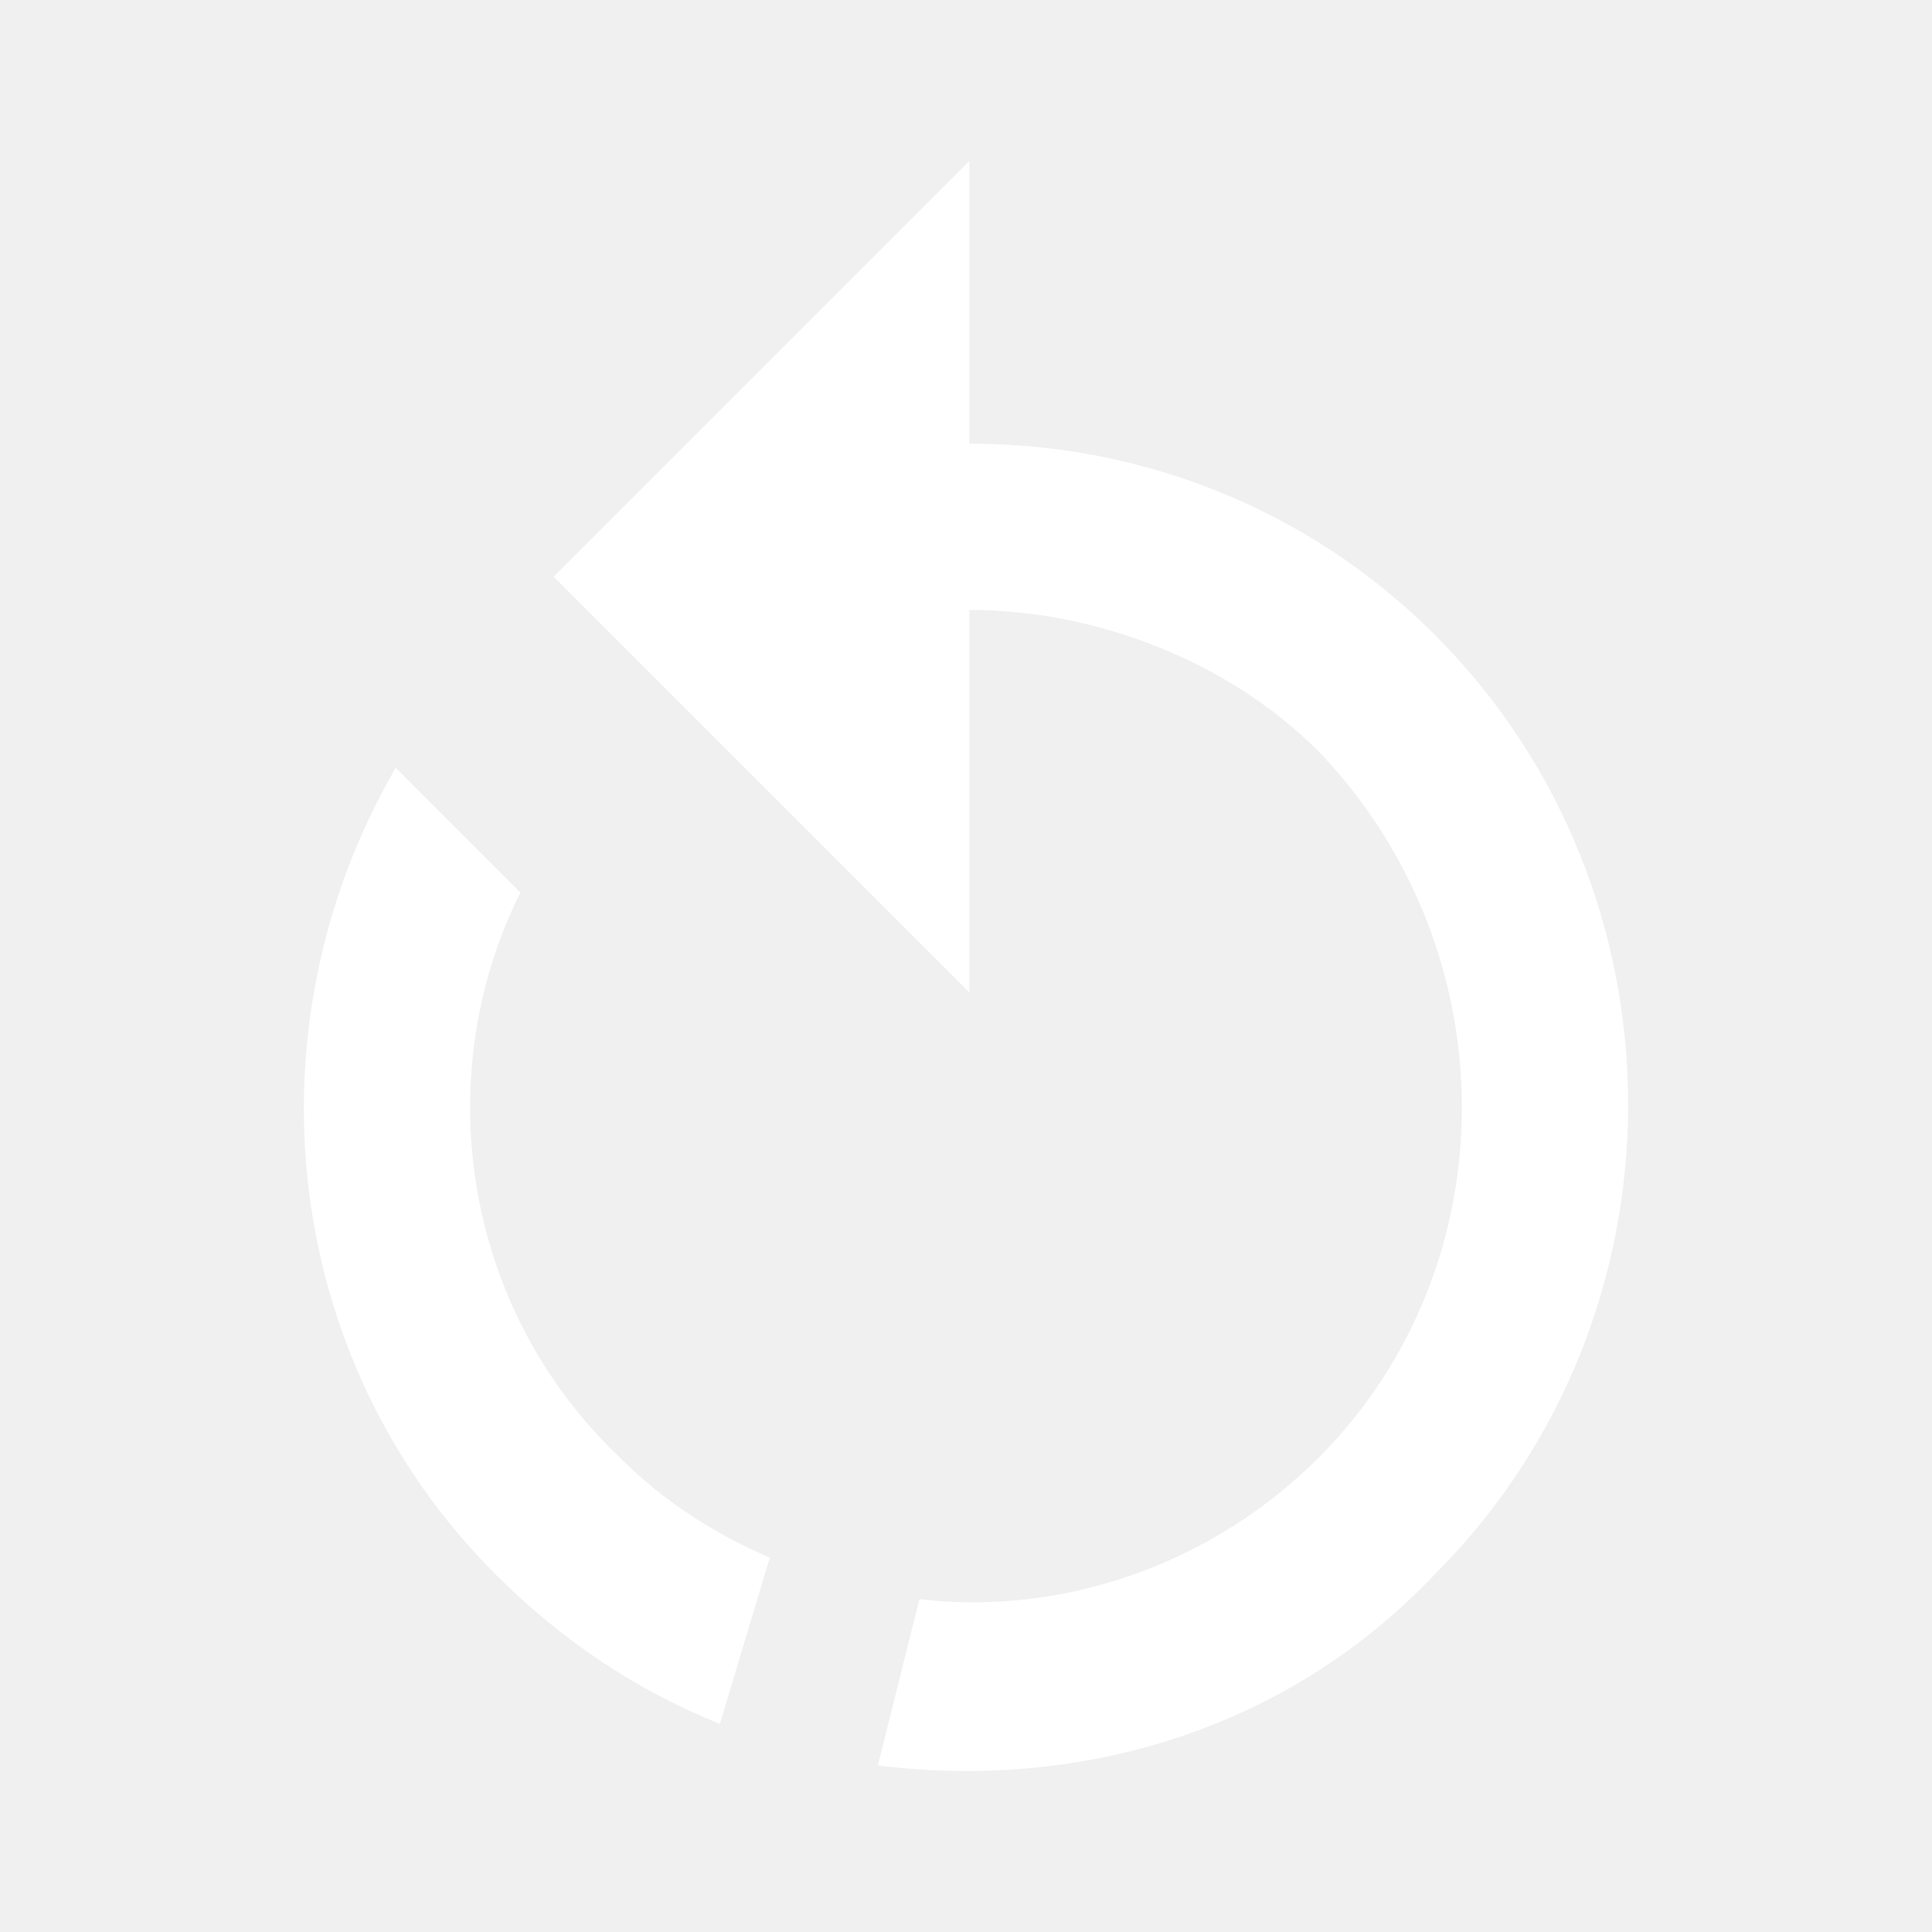
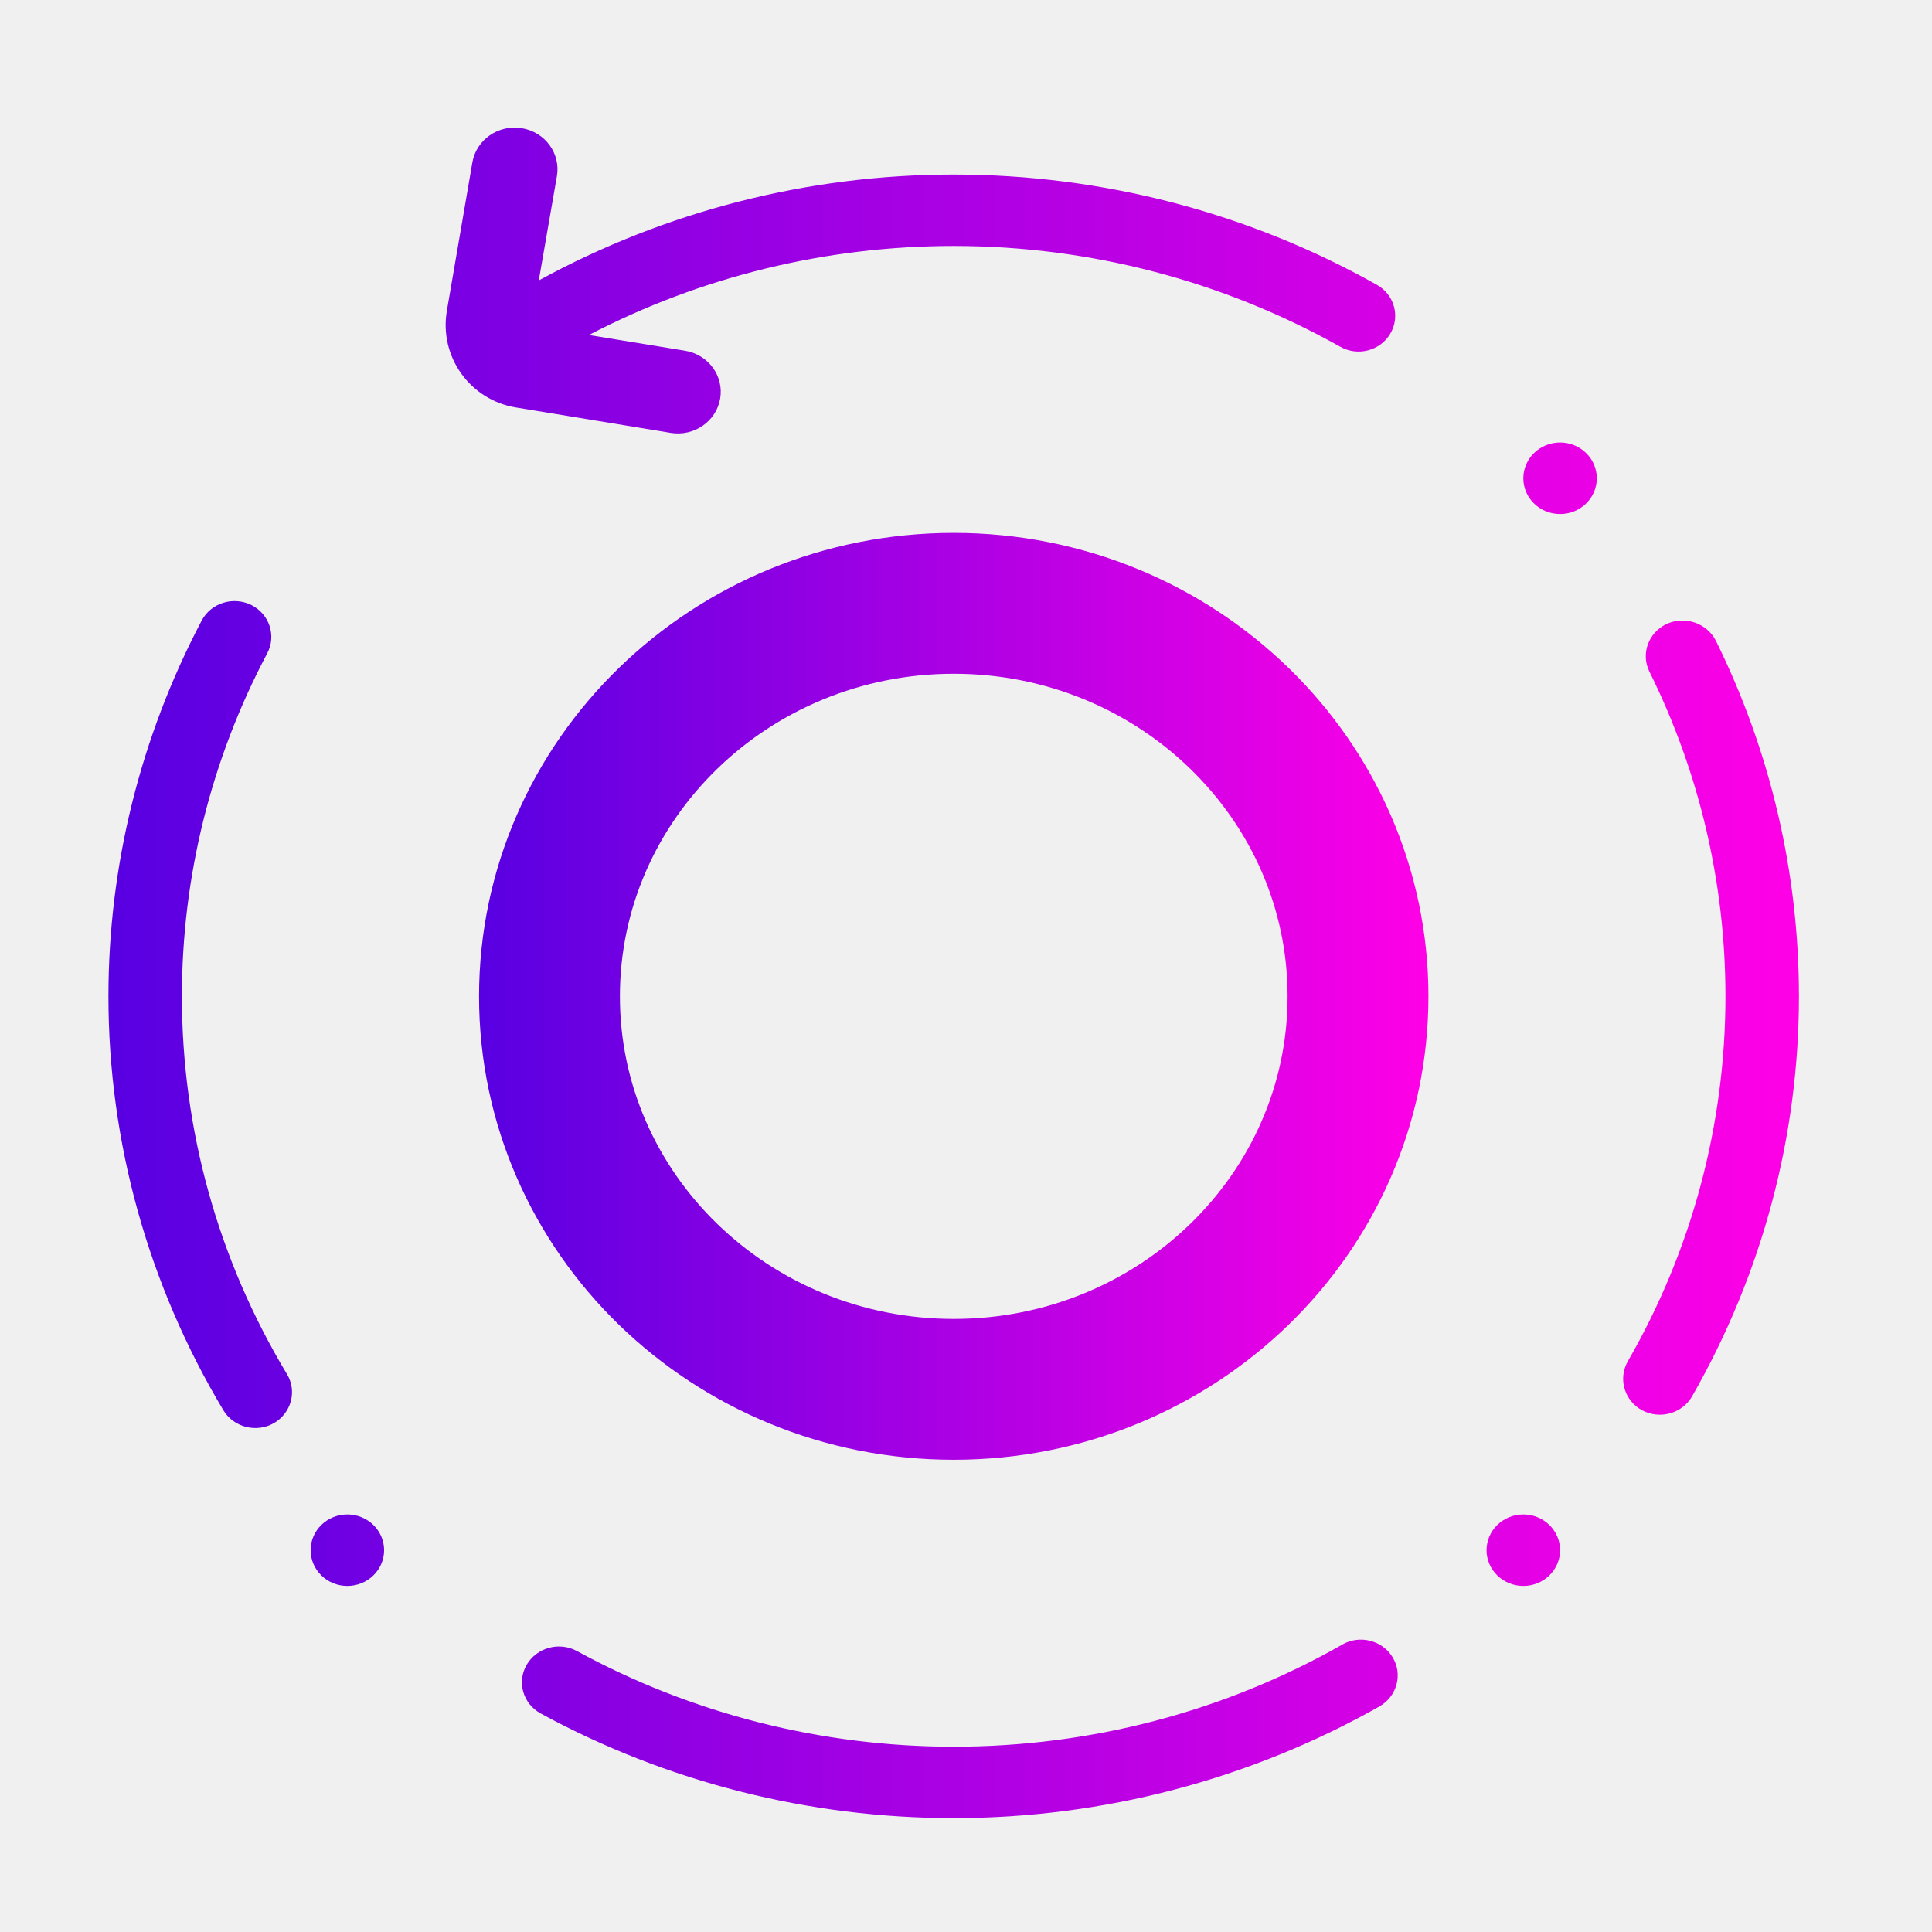
- <svg xmlns="http://www.w3.org/2000/svg" version="1.1" width="240" height="240" viewBox="0 0 240 240" id="svg4">
-   <defs id="defs8" />
-   <path d="m 120.411,55.112 c 21.687,0 42.34,8.262 57.831,23.752 32.013,32.013 32.013,84.681 0,116.694 -18.588,19.621 -44.406,26.85 -69.19,23.752 l 5.163,-20.654 c 17.556,2.065 36.144,-4.131 49.569,-17.556 23.752,-23.752 23.752,-62.994 0,-87.779 C 152.424,81.962 135.901,75.765 120.411,75.765 V 123.269 L 68.776,71.635 120.411,20 V 55.112 M 61.547,195.558 C 34.697,168.708 30.566,127.4 49.155,95.387 l 15.49,15.49 c -11.36,22.719 -7.229,51.635 12.392,70.223 5.163,5.163 11.36,9.294 18.588,12.392 l -6.196,20.654 C 79.103,210.016 69.809,203.819 61.547,195.558 Z" id="path2" style="fill:#ffffff;stroke-width:10.327" />
+ <svg xmlns="http://www.w3.org/2000/svg" height="32" width="32" viewBox="0 0 32 32" id="svg2" version="1.1">
+   <defs id="defs3051">
+     <style id="current-color-scheme" type="text/css">
+       .ColorScheme-Text {
+         color:#C3C7D1;
+       }
+       .ColorScheme-Background {
+         color:#ffffff;
+       }
+       .ColorScheme-Highlight {
+         color:#009bff;
+       }
+       .ColorScheme-ViewText {
+         color:#C3C7D1;
+       }
+       .ColorScheme-ViewBackground {
+         color:#ffffff;
+       }
+       .ColorScheme-ViewHover {
+         color:#2dacff;
+       }
+       .ColorScheme-ViewFocus{
+         color:#009bff;
+       }
+       .ColorScheme-ButtonText {
+         color:#C3C7D1;
+       }
+       .ColorScheme-ButtonBackground {
+         color:#ffffff;
+       }
+       .ColorScheme-ButtonHover {
+         color:#2dacff;
+       }
+       .ColorScheme-ButtonFocus{
+         color:#009bff;
+       }
+       </style>
+     <linearGradient y2="81.677" x2="98.058" y1="81.677" x1="84.74" id="_lgradient_30" gradientTransform="matrix(1.180723,0,0,1.152802,-92.12052,-77.65512)" gradientUnits="userSpaceOnUse">
+       <stop id="stop9" style="stop-color:rgb(88,0,226)" stop-opacity="1" offset="0%" />
+       <stop id="stop11" style="stop-color:rgb(255,0,230)" stop-opacity="1" offset="100%" />
+     </linearGradient>
+     <linearGradient gradientUnits="userSpaceOnUse" gradientTransform="matrix(28,0,0,28.00059,1.79615,2.112737)" y2="0.5" x2="1" y1="0.5" x1="0" id="_lgradient_31">
+       <stop id="stop16" style="stop-color:rgb(88,0,226)" stop-opacity="1" offset="0%" />
+       <stop id="stop18" style="stop-color:rgb(255,0,230)" stop-opacity="1" offset="100%" />
+     </linearGradient>
+     <linearGradient y2="85.543" x2="69.546" y1="85.543" x1="60.001" id="_lgradient_47" gradientTransform="matrix(1.348293,0,0,1.318539,-76.66505,-102.1492)" gradientUnits="userSpaceOnUse">
+       <stop id="stop27" style="stop-color:rgb(88,0,226)" stop-opacity="1" offset="0%" />
+       <stop id="stop29" style="stop-color:rgb(255,0,230)" stop-opacity="1" offset="100%" />
+     </linearGradient>
+     <linearGradient gradientUnits="userSpaceOnUse" gradientTransform="matrix(21.33333,0,0,21.33333,0.0016241,-0.3211577)" y2="0.5" x2="1" y1="0.5" x1="0" id="_lgradient_48">
+       <stop id="stop34" style="stop-color:rgb(88,0,226)" stop-opacity="1" offset="0%" />
+       <stop id="stop36" style="stop-color:rgb(255,0,230)" stop-opacity="1" offset="100%" />
+     </linearGradient>
+     <linearGradient gradientUnits="userSpaceOnUse" gradientTransform="matrix(18.26138,0,0,18.26138,6.836014,6.856535)" y2="0.5" x2="1" y1="0.5" x1="0" id="_lgradient_55">
+       <stop id="stop107" style="stop-color:rgb(255,153,102)" stop-opacity="1" offset="0%" />
+       <stop id="stop109" style="stop-color:rgb(255,94,98)" stop-opacity="1" offset="98.261%" />
+     </linearGradient>
+     <linearGradient y2="79.5" x2="46.228" y1="79.5" x1="28.772" id="_lgradient_56" gradientUnits="userSpaceOnUse" gradientTransform="matrix(1.076923,0,0,1.076923,-24.41844,-69.6287)">
+       <stop id="stop112" style="stop-color:rgb(255,153,102)" stop-opacity="1" offset="0%" />
+       <stop id="stop114" style="stop-color:rgb(255,94,98)" stop-opacity="1" offset="98.261%" />
+     </linearGradient>
+     <linearGradient gradientUnits="userSpaceOnUse" gradientTransform="matrix(28,0,0,28,1.966163,1.986688)" y2="0.5" x2="1" y1="0.5" x1="0" id="_lgradient_57">
+       <stop id="stop119" style="stop-color:rgb(255,153,102)" stop-opacity="1" offset="0%" />
+       <stop id="stop121" style="stop-color:rgb(255,94,98)" stop-opacity="1" offset="98.261%" />
+     </linearGradient>
+     <linearGradient gradientUnits="userSpaceOnUse" gradientTransform="matrix(14.60989,0,0,14.12891,3.359762,4.07273)" y2="0.5" x2="1" y1="0.5" x1="0" id="_lgradient_58">
+       <stop id="stop130" style="stop-color:rgb(255,153,102)" stop-opacity="1" offset="0%" />
+       <stop id="stop132" style="stop-color:rgb(255,94,98)" stop-opacity="1" offset="98.261%" />
+     </linearGradient>
+     <linearGradient y2="85.5" x2="17.62" y1="85.5" x1="5.38" id="_lgradient_59" gradientUnits="userSpaceOnUse" gradientTransform="matrix(1.24456,0,0,1.203587,-3.647108,-91.76891)">
+       <stop id="stop135" style="stop-color:rgb(255,153,102)" stop-opacity="1" offset="0%" />
+       <stop id="stop137" style="stop-color:rgb(255,94,98)" stop-opacity="1" offset="98.261%" />
+     </linearGradient>
+     <linearGradient gradientUnits="userSpaceOnUse" gradientTransform="matrix(22.40207,0,0,21.66457,-0.5357089,0.3055015)" y2="0.5" x2="1" y1="0.5" x1="0" id="_lgradient_60">
+       <stop id="stop142" style="stop-color:rgb(255,153,102)" stop-opacity="1" offset="0%" />
+       <stop id="stop144" style="stop-color:rgb(255,94,98)" stop-opacity="1" offset="98.261%" />
+     </linearGradient>
+     <linearGradient gradientUnits="userSpaceOnUse" gradientTransform="matrix(28,0,0,28,1.808743,2.115154)" y2="0.5" x2="1" y1="0.5" x1="0" id="_lgradient_14">
+       <stop id="stop147" style="stop-color:rgb(0,255,169)" stop-opacity="1" offset="0%" />
+       <stop id="stop149" style="stop-color:rgb(240,116,179)" stop-opacity="1" offset="100%" />
+     </linearGradient>
+     <linearGradient gradientUnits="userSpaceOnUse" gradientTransform="matrix(-21.95152,0,0,21.61011,21.87215,0.163323)" y2="0.5" x2="1" y1="0.5" x1="0" id="_lgradient_15">
+       <stop id="stop158" style="stop-color:rgb(0,255,169)" stop-opacity="1" offset="0%" />
+       <stop id="stop160" style="stop-color:rgb(240,116,179)" stop-opacity="1" offset="100%" />
+     </linearGradient>
+     <linearGradient gradientUnits="userSpaceOnUse" gradientTransform="matrix(28,0,0,28,1.82015,1.745218)" y2="0.5" x2="1" y1="0.5" x1="0" id="_lgradient_12">
+       <stop id="stop125" style="stop-color:rgb(255,224,49)" stop-opacity="1" offset="0%" />
+       <stop id="stop127" style="stop-color:rgb(250,0,117)" stop-opacity="1" offset="100%" />
+     </linearGradient>
+     <linearGradient gradientUnits="userSpaceOnUse" gradientTransform="matrix(21.90773,0,0,21.34443,0.281331,0.622092)" y2="0.5" x2="1" y1="0.5" x1="0" id="_lgradient_13">
+       <stop id="stop136" style="stop-color:rgb(255,224,49)" stop-opacity="1" offset="0%" />
+       <stop id="stop138" style="stop-color:rgb(250,0,117)" stop-opacity="1" offset="100%" />
+     </linearGradient>
+     <linearGradient gradientUnits="userSpaceOnUse" gradientTransform="matrix(28,0,0,28,1.989041,2.034473)" y2="0.5" x2="1" y1="0.5" x1="0" id="_lgradient_4">
+       <stop id="stop57" style="stop-color:rgb(67,233,123)" stop-opacity="1" offset="0%" />
+       <stop id="stop59" style="stop-color:rgb(56,249,215)" stop-opacity="1" offset="97.826%" />
+     </linearGradient>
+     <linearGradient gradientUnits="userSpaceOnUse" gradientTransform="matrix(21.52863,0,0,21.41482,0.345,0.301332)" y2="0.5" x2="1" y1="0.5" x1="0" id="_lgradient_5">
+       <stop id="stop68" style="stop-color:rgb(67,233,123)" stop-opacity="1" offset="0%" />
+       <stop id="stop70" style="stop-color:rgb(56,249,215)" stop-opacity="1" offset="97.826%" />
+     </linearGradient>
+   </defs>
+   <g id="system-reboot" style="clip-rule:evenodd;fill-rule:evenodd;stroke-linejoin:round;stroke-miterlimit:1.414">
+     <rect style="fill:#ffdfff;fill-opacity:0;stroke-width:0.798" id="rect817" width="32" height="32" x="0" y="0" />
+     <path style="isolation:isolate;vector-effect:non-scaling-stroke;fill:none;stroke:url(#_lgradient_30);stroke-width:2.333;stroke-linecap:square;stroke-linejoin:miter;stroke-miterlimit:3" id="path14" stroke-miterlimit="3" d="m 9.101,16.503 c 0,-3.593 3,-6.51 6.696,-6.51 3.696,0 6.696,2.917 6.696,6.51 0,3.592 -2.999,6.509 -6.696,6.509 -3.696,0 -6.696,-2.917 -6.696,-6.509 z" />
+     <path style="isolation:isolate;fill:url(#_lgradient_31);fill-rule:evenodd;stroke-width:1.167" id="path21" d="m 9.754,5.549 v 0 c 1.856,-0.968 3.932,-1.475 6.042,-1.475 2.246,0 4.455,0.575 6.404,1.67 v 0 c 0.288,0.163 0.659,0.067 0.827,-0.216 v 0 c 0.168,-0.282 0.07,-0.645 -0.219,-0.809 v 0 C 20.677,3.519 18.255,2.891 15.796,2.891 c -2.408,0 -4.774,0.606 -6.872,1.754 L 9.224,2.918 v 0 c 0.065,-0.376 -0.196,-0.732 -0.582,-0.795 v 0 c -0.386,-0.064 -0.752,0.19 -0.818,0.566 v 0 L 7.402,5.145 c -0.131,0.76 0.38,1.478 1.142,1.604 l 2.566,0.421 v 0 c 0.386,0.063 0.752,-0.19 0.818,-0.566 v 0 C 11.993,6.229 11.733,5.872 11.345,5.809 v 0 z M 4.755,22.763 v 0 c 0.168,0.281 0.069,0.643 -0.219,0.809 v 0 c -0.289,0.165 -0.663,0.07 -0.834,-0.21 v 0 C 2.453,21.278 1.796,18.911 1.796,16.503 c 0,-2.167 0.53,-4.297 1.546,-6.227 v 0 c 0.155,-0.291 0.523,-0.404 0.823,-0.254 v 0 c 0.299,0.151 0.415,0.509 0.261,0.799 v 0 c -0.931,1.758 -1.413,3.704 -1.413,5.682 0,2.202 0.597,4.361 1.742,6.26 z m 17.481,4.474 v 0 c 0.289,-0.163 0.661,-0.068 0.831,0.214 v 0 c 0.17,0.28 0.073,0.644 -0.216,0.811 v 0 c -2.143,1.212 -4.578,1.852 -7.055,1.852 -2.392,0 -4.754,-0.597 -6.841,-1.734 v 0 C 8.662,28.22 8.558,27.859 8.723,27.575 v 0 c 0.165,-0.284 0.535,-0.387 0.828,-0.231 v 0 c 1.905,1.042 4.06,1.587 6.245,1.587 2.264,0 4.486,-0.58 6.44,-1.693 z m 5.083,-16.114 v 0 c -0.145,-0.294 -0.016,-0.646 0.286,-0.788 v 0 c 0.302,-0.14 0.667,-0.015 0.816,0.279 v 0 c 0.906,1.834 1.375,3.847 1.375,5.888 0,2.319 -0.609,4.598 -1.771,6.628 v 0 c -0.165,0.284 -0.535,0.386 -0.828,0.228 v 0 c -0.292,-0.159 -0.399,-0.52 -0.237,-0.807 v 0 c 1.065,-1.847 1.619,-3.929 1.619,-6.048 0,-1.864 -0.427,-3.7 -1.26,-5.38 z M 25.231,7.922 c 0,-0.327 0.273,-0.593 0.609,-0.593 0.336,0 0.608,0.266 0.608,0.593 0,0.327 -0.272,0.592 -0.608,0.592 -0.336,0 -0.609,-0.265 -0.609,-0.592 z m -0.609,17.754 c 0,-0.327 0.273,-0.592 0.609,-0.592 0.336,0 0.609,0.265 0.609,0.592 0,0.327 -0.273,0.592 -0.609,0.592 -0.336,0 -0.609,-0.265 -0.609,-0.592 z m -19.477,0 c 0,-0.327 0.272,-0.592 0.608,-0.592 0.336,0 0.609,0.265 0.609,0.592 0,0.327 -0.273,0.592 -0.609,0.592 -0.336,0 -0.608,-0.265 -0.608,-0.592 z" />
+   </g>
</svg>
